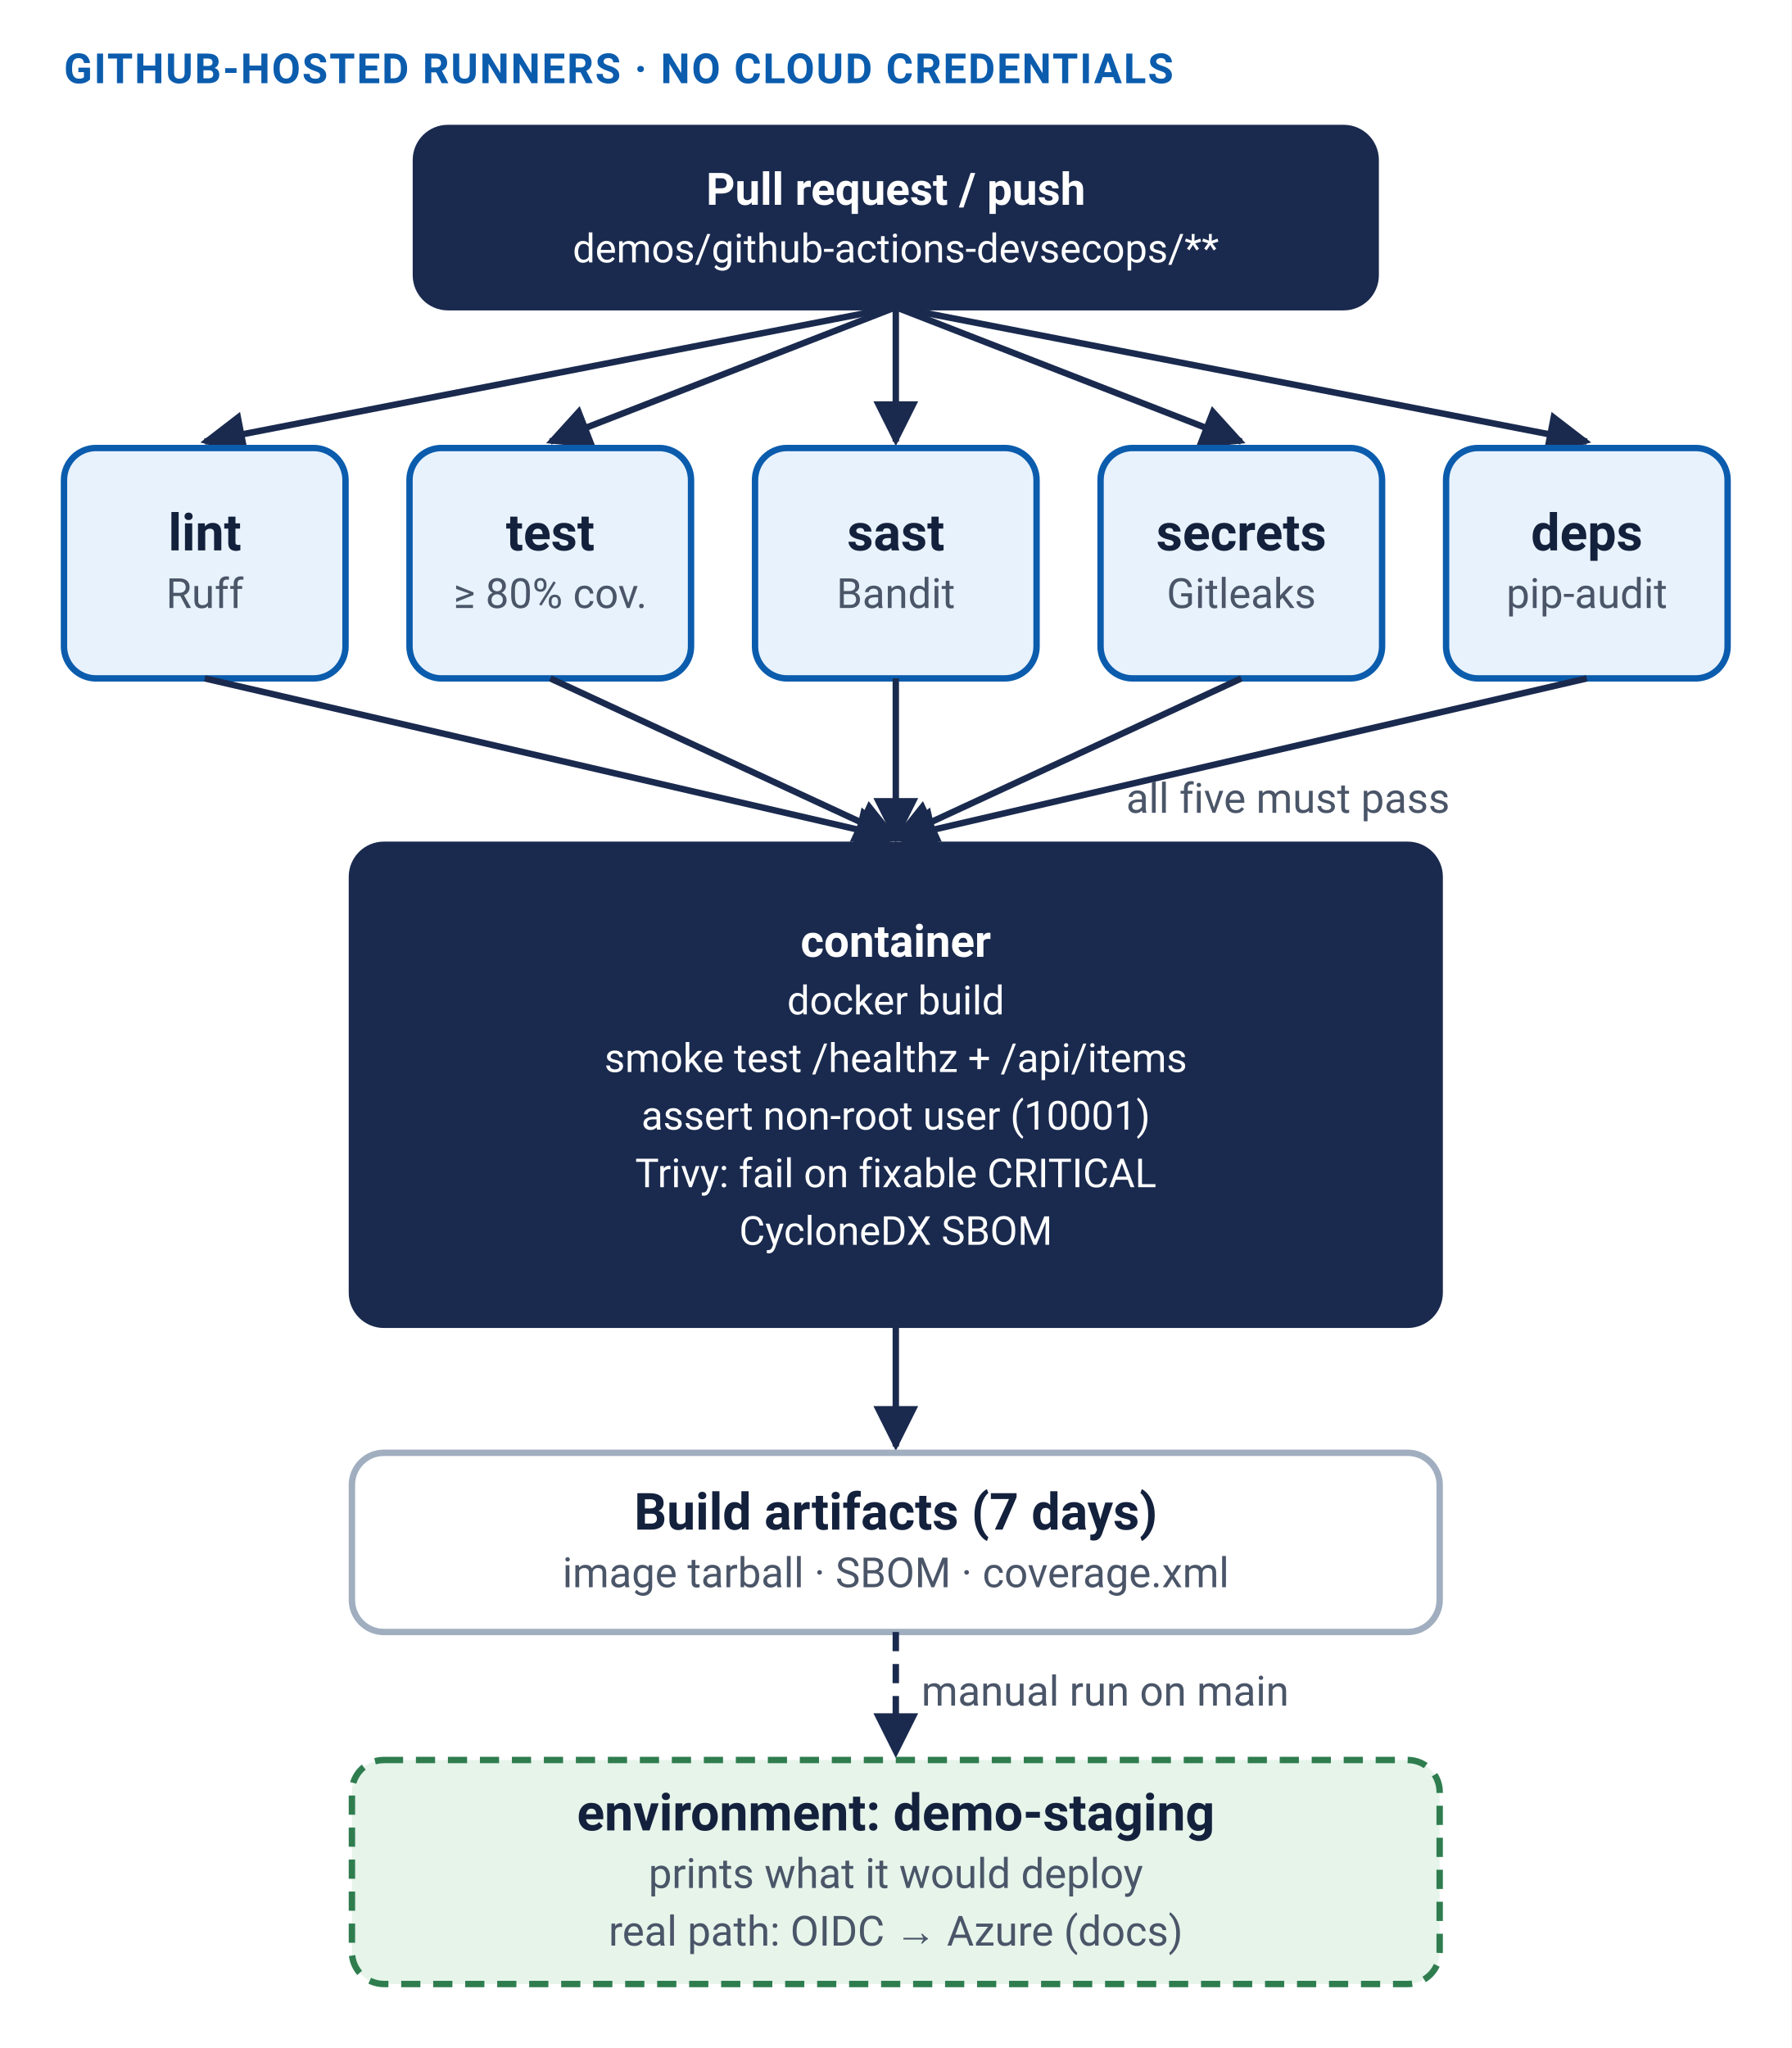
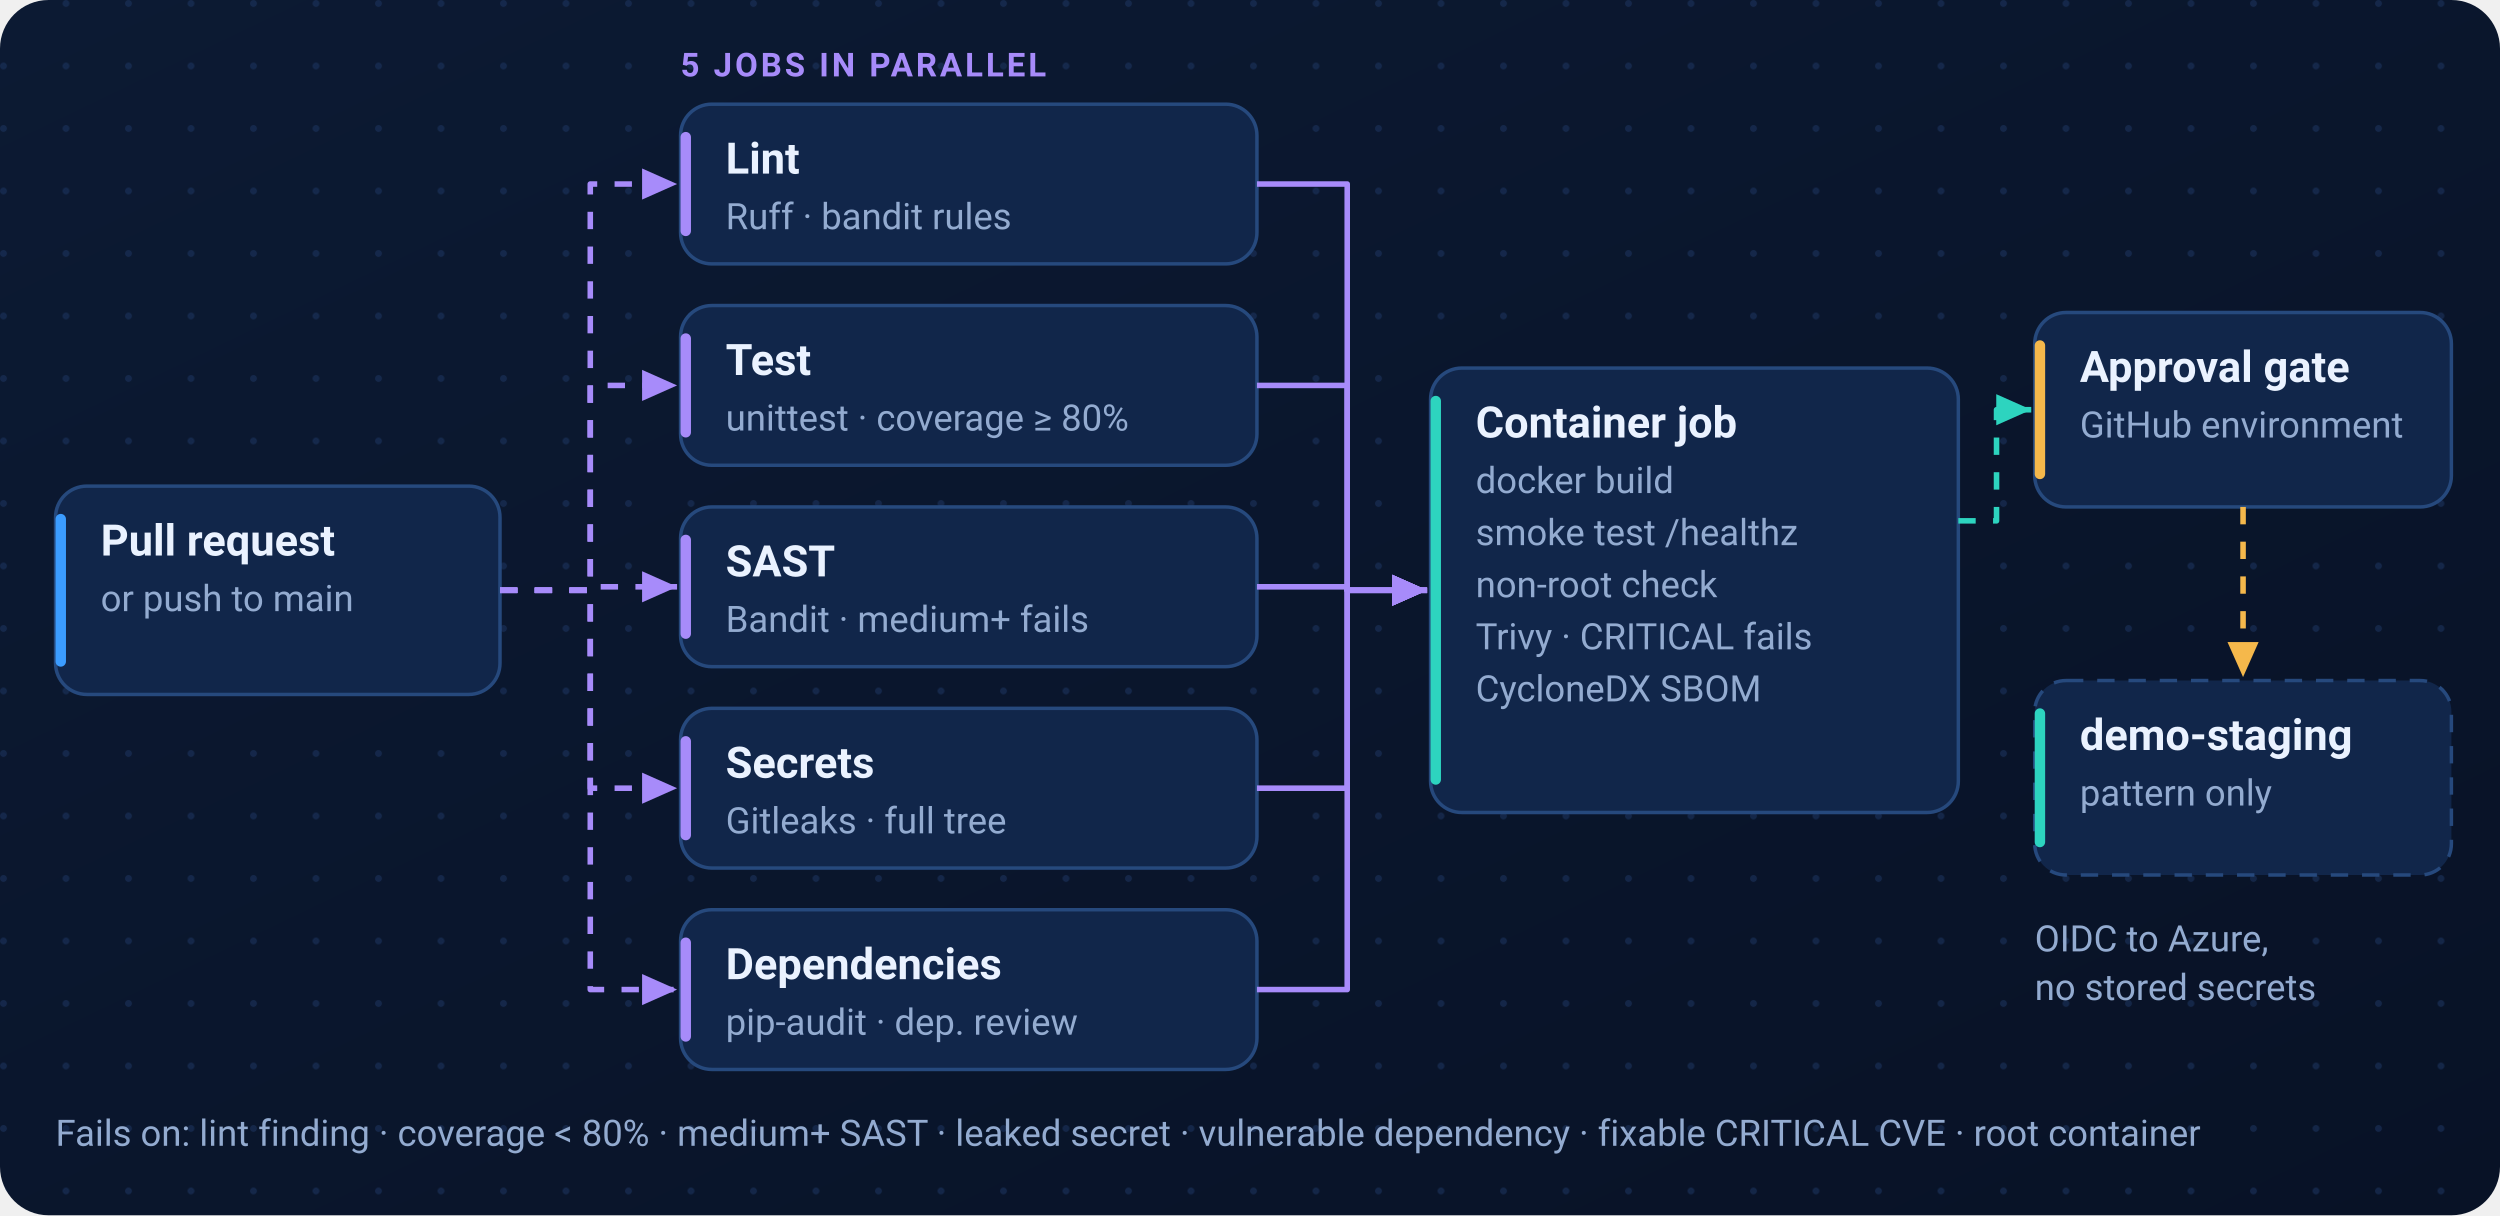
- <svg xmlns="http://www.w3.org/2000/svg" viewBox="0 0 560 640" role="img" aria-labelledby="t d">
-   <style>text{font-family:'Segoe UI',Roboto,'Noto Sans',Arial,sans-serif;fill:#14213D}.t{font-size:16px;font-weight:700}.s{font-size:13px;fill:#4A5568}.w{font-size:14px;font-weight:700;fill:#fff}.h{font-size:13px;font-weight:700;fill:#0B5CAD;letter-spacing:.04em}</style>
+ <svg xmlns="http://www.w3.org/2000/svg" viewBox="0 0 720 350" role="img" aria-labelledby="ttl dsc">
+   <style>svg{font-family:'Segoe UI',system-ui,-apple-system,Roboto,Helvetica,Arial,sans-serif}.n{fill:#11264a;stroke:#26497d}.ln{fill:none;stroke-width:1.6;stroke-linejoin:round}.t{font-size:12.5px;font-weight:600;fill:#eaf2ff}.s{font-size:10.5px;fill:#93abd0}.m{font:10px ui-monospace,'Cascadia Code',Consolas,Menlo,monospace;fill:#93abd0;white-space:pre}.gl{font-size:9.5px;font-weight:700;letter-spacing:.09em}.lbl{font-size:9.5px;font-weight:600}.flow{stroke-dasharray:5 5;animation:f 1.4s linear infinite}@keyframes f{to{stroke-dashoffset:-20}}@media (prefers-reduced-motion:reduce){.flow{animation:none}}</style>
  <defs>
-     <marker id="a" viewBox="0 0 10 10" refX="9" refY="5" markerWidth="7" markerHeight="7" orient="auto-start-reverse">
-       <path d="M0 0L10 5L0 10z" fill="#1A2A4E" />
+     <linearGradient id="bg" x1="0" y1="0" x2="1" y2="1">
+       <stop offset="0" stop-color="#0c1a33" />
+       <stop offset="1" stop-color="#081226" />
+     </linearGradient>
+     <pattern id="dots" width="18" height="18" patternUnits="userSpaceOnUse">
+       <circle cx="1" cy="1" r="1" fill="#1d3560" />
+     </pattern>
+     <marker id="t" viewBox="0 0 10 10" refX="9" refY="5" markerWidth="7" markerHeight="7" orient="auto-start-reverse">
+       <path d="M0,1 L9,5 L0,9 z" fill="#2dd4bf" />
+     </marker>
+     <marker id="w" viewBox="0 0 10 10" refX="9" refY="5" markerWidth="7" markerHeight="7" orient="auto-start-reverse">
+       <path d="M0,1 L9,5 L0,9 z" fill="#f5b84b" />
+     </marker>
+     <marker id="v" viewBox="0 0 10 10" refX="9" refY="5" markerWidth="7" markerHeight="7" orient="auto-start-reverse">
+       <path d="M0,1 L9,5 L0,9 z" fill="#a78bfa" />
    </marker>
  </defs>
-   <rect width="560" height="640" fill="#fff" />
-   <text class="h" x="20" y="26" text-anchor="start">GITHUB-HOSTED RUNNERS · NO CLOUD CREDENTIALS</text>
-   <rect x="130" y="40" width="300" height="56" rx="10" fill="#1A2A4E" stroke="#1A2A4E" stroke-width="2" />
-   <text class="w" x="280.0" y="64.0" text-anchor="middle">Pull request / push</text>
-   <text class="w" style="font-weight:400;font-size:12.5px" x="280.0" y="82.0" text-anchor="middle">demos/github-actions-devsecops/**</text>
-   <line x1="280" y1="96" x2="64" y2="138" stroke="#1A2A4E" stroke-width="2" marker-end="url(#a)" />
-   <rect x="20" y="140" width="88" height="72" rx="10" fill="#E8F2FC" stroke="#0B5CAD" stroke-width="2" />
-   <text class="t" x="64.0" y="172.0" text-anchor="middle">lint</text>
-   <text class="s" x="64.0" y="190.0" text-anchor="middle">Ruff</text>
-   <line x1="64" y1="212" x2="280" y2="262" stroke="#1A2A4E" stroke-width="2" marker-end="url(#a)" />
-   <line x1="280" y1="96" x2="172" y2="138" stroke="#1A2A4E" stroke-width="2" marker-end="url(#a)" />
-   <rect x="128" y="140" width="88" height="72" rx="10" fill="#E8F2FC" stroke="#0B5CAD" stroke-width="2" />
-   <text class="t" x="172.0" y="172.0" text-anchor="middle">test</text>
-   <text class="s" x="172.0" y="190.0" text-anchor="middle">≥ 80% cov.</text>
-   <line x1="172" y1="212" x2="280" y2="262" stroke="#1A2A4E" stroke-width="2" marker-end="url(#a)" />
-   <line x1="280" y1="96" x2="280" y2="138" stroke="#1A2A4E" stroke-width="2" marker-end="url(#a)" />
-   <rect x="236" y="140" width="88" height="72" rx="10" fill="#E8F2FC" stroke="#0B5CAD" stroke-width="2" />
-   <text class="t" x="280.0" y="172.0" text-anchor="middle">sast</text>
-   <text class="s" x="280.0" y="190.0" text-anchor="middle">Bandit</text>
-   <line x1="280" y1="212" x2="280" y2="262" stroke="#1A2A4E" stroke-width="2" marker-end="url(#a)" />
-   <line x1="280" y1="96" x2="388" y2="138" stroke="#1A2A4E" stroke-width="2" marker-end="url(#a)" />
-   <rect x="344" y="140" width="88" height="72" rx="10" fill="#E8F2FC" stroke="#0B5CAD" stroke-width="2" />
-   <text class="t" x="388.0" y="172.0" text-anchor="middle">secrets</text>
-   <text class="s" x="388.0" y="190.0" text-anchor="middle">Gitleaks</text>
-   <line x1="388" y1="212" x2="280" y2="262" stroke="#1A2A4E" stroke-width="2" marker-end="url(#a)" />
-   <line x1="280" y1="96" x2="496" y2="138" stroke="#1A2A4E" stroke-width="2" marker-end="url(#a)" />
-   <rect x="452" y="140" width="88" height="72" rx="10" fill="#E8F2FC" stroke="#0B5CAD" stroke-width="2" />
-   <text class="t" x="496.0" y="172.0" text-anchor="middle">deps</text>
-   <text class="s" x="496.0" y="190.0" text-anchor="middle">pip-audit</text>
-   <line x1="496" y1="212" x2="280" y2="262" stroke="#1A2A4E" stroke-width="2" marker-end="url(#a)" />
-   <text class="s" x="352" y="254" text-anchor="start">all five must pass</text>
-   <rect x="110" y="264" width="340" height="150" rx="10" fill="#1A2A4E" stroke="#1A2A4E" stroke-width="2" />
-   <text class="w" x="280.0" y="299.0" text-anchor="middle">container</text>
-   <text class="w" style="font-weight:400;font-size:12.5px" x="280.0" y="317.0" text-anchor="middle">docker build</text>
-   <text class="w" style="font-weight:400;font-size:12.5px" x="280.0" y="335.0" text-anchor="middle">smoke test /healthz + /api/items</text>
-   <text class="w" style="font-weight:400;font-size:12.5px" x="280.0" y="353.0" text-anchor="middle">assert non-root user (10001)</text>
-   <text class="w" style="font-weight:400;font-size:12.5px" x="280.0" y="371.0" text-anchor="middle">Trivy: fail on fixable CRITICAL</text>
-   <text class="w" style="font-weight:400;font-size:12.5px" x="280.0" y="389.0" text-anchor="middle">CycloneDX SBOM</text>
-   <line x1="280" y1="414" x2="280" y2="452" stroke="#1A2A4E" stroke-width="2" marker-end="url(#a)" />
-   <rect x="110" y="454" width="340" height="56" rx="10" fill="#FFFFFF" stroke="#A0AEC0" stroke-width="2" />
-   <text class="t" x="280.0" y="478.0" text-anchor="middle">Build artifacts (7 days)</text>
-   <text class="s" x="280.0" y="496.0" text-anchor="middle">image tarball · SBOM · coverage.xml</text>
-   <line x1="280" y1="510" x2="280" y2="548" stroke="#1A2A4E" stroke-width="2" marker-end="url(#a)" stroke-dasharray="6 4" />
-   <text class="s" x="288.0" y="533.0">manual run on main</text>
-   <rect x="110" y="550" width="340" height="70" rx="10" fill="#E6F4EA" stroke="#2F7D4F" stroke-width="2" stroke-dasharray="6 4" />
-   <text class="t" x="280.0" y="572.0" text-anchor="middle">environment: demo-staging</text>
-   <text class="s" x="280.0" y="590.0" text-anchor="middle">prints what it would deploy</text>
-   <text class="s" x="280.0" y="608.0" text-anchor="middle">real path: OIDC → Azure (docs)</text>
+   <rect width="720" height="350" rx="14" fill="url(#bg)" />
+   <rect width="720" height="350" rx="14" fill="url(#dots)" opacity=".55" />
+   <g>
+     <rect x="16" y="140" width="128" height="60" rx="9" class="n" />
+     <rect x="16" y="148" width="3" height="44" rx="1.5" fill="#3b9cff" />
+     <text x="29" y="160" class="t">Pull request</text>
+     <text x="29" y="176" class="s">or push to main</text>
+   </g>
+   <g>
+     <rect x="196" y="30" width="166" height="46" rx="9" class="n" />
+     <rect x="196" y="38" width="3" height="30" rx="1.5" fill="#a78bfa" />
+     <text x="209" y="50" class="t">Lint</text>
+     <text x="209" y="66" class="s">Ruff · bandit rules</text>
+   </g>
+   <path d="M144,170 L170,170 L170,53 L195,53" stroke="#a78bfa" class="ln flow" marker-end="url(#v)" />
+   <path d="M362,53 L388,53 L388,170 L411,170" stroke="#a78bfa" class="ln" marker-end="url(#v)" />
+   <g>
+     <rect x="196" y="88" width="166" height="46" rx="9" class="n" />
+     <rect x="196" y="96" width="3" height="30" rx="1.5" fill="#a78bfa" />
+     <text x="209" y="108" class="t">Test</text>
+     <text x="209" y="124" class="s">unittest · coverage ≥ 80%</text>
+   </g>
+   <path d="M144,170 L170,170 L170,111 L195,111" stroke="#a78bfa" class="ln flow" marker-end="url(#v)" />
+   <path d="M362,111 L388,111 L388,170 L411,170" stroke="#a78bfa" class="ln" marker-end="url(#v)" />
+   <g>
+     <rect x="196" y="146" width="166" height="46" rx="9" class="n" />
+     <rect x="196" y="154" width="3" height="30" rx="1.5" fill="#a78bfa" />
+     <text x="209" y="166" class="t">SAST</text>
+     <text x="209" y="182" class="s">Bandit · medium+ fails</text>
+   </g>
+   <path d="M144,170 L170,170 L170,169 L195,169" stroke="#a78bfa" class="ln flow" marker-end="url(#v)" />
+   <path d="M362,169 L388,169 L388,170 L411,170" stroke="#a78bfa" class="ln" marker-end="url(#v)" />
+   <g>
+     <rect x="196" y="204" width="166" height="46" rx="9" class="n" />
+     <rect x="196" y="212" width="3" height="30" rx="1.5" fill="#a78bfa" />
+     <text x="209" y="224" class="t">Secrets</text>
+     <text x="209" y="240" class="s">Gitleaks · full tree</text>
+   </g>
+   <path d="M144,170 L170,170 L170,227 L195,227" stroke="#a78bfa" class="ln flow" marker-end="url(#v)" />
+   <path d="M362,227 L388,227 L388,170 L411,170" stroke="#a78bfa" class="ln" marker-end="url(#v)" />
+   <g>
+     <rect x="196" y="262" width="166" height="46" rx="9" class="n" />
+     <rect x="196" y="270" width="3" height="30" rx="1.5" fill="#a78bfa" />
+     <text x="209" y="282" class="t">Dependencies</text>
+     <text x="209" y="298" class="s">pip-audit · dep. review</text>
+   </g>
+   <path d="M144,170 L170,170 L170,285 L195,285" stroke="#a78bfa" class="ln flow" marker-end="url(#v)" />
+   <path d="M362,285 L388,285 L388,170 L411,170" stroke="#a78bfa" class="ln" marker-end="url(#v)" />
+   <text x="196" y="22" class="gl" fill="#a78bfa" text-anchor="start">5 JOBS IN PARALLEL</text>
+   <g>
+     <rect x="412" y="106" width="152" height="128" rx="9" class="n" />
+     <rect x="412" y="114" width="3" height="112" rx="1.5" fill="#2dd4bf" />
+     <text x="425" y="126" class="t">Container job</text>
+     <text x="425" y="142" class="s">docker build</text>
+     <text x="425" y="157" class="s">smoke test /healthz</text>
+     <text x="425" y="172" class="s">non-root check</text>
+     <text x="425" y="187" class="s">Trivy · CRITICAL fails</text>
+     <text x="425" y="202" class="s">CycloneDX SBOM</text>
+   </g>
+   <g>
+     <rect x="586" y="90" width="120" height="56" rx="9" class="n" />
+     <rect x="586" y="98" width="3" height="40" rx="1.5" fill="#f5b84b" />
+     <text x="599" y="110" class="t">Approval gate</text>
+     <text x="599" y="126" class="s">GitHub environment</text>
+   </g>
+   <g>
+     <rect x="586" y="196" width="120" height="56" rx="9" class="n" stroke-dasharray="5 4" />
+     <rect x="586" y="204" width="3" height="40" rx="1.5" fill="#2dd4bf" />
+     <text x="599" y="216" class="t">demo-staging</text>
+     <text x="599" y="232" class="s">pattern only</text>
+   </g>
+   <path d="M564,150 L575,150 L575,118 L585,118" stroke="#2dd4bf" class="ln flow" marker-end="url(#t)" />
+   <path d="M646,146 L646,195" stroke="#f5b84b" class="ln flow" marker-end="url(#w)" />
+   <text x="586" y="274" class="s" text-anchor="start">OIDC to Azure,</text>
+   <text x="586" y="288" class="s" text-anchor="start">no stored secrets</text>
+   <text x="16" y="330" class="s" text-anchor="start">Fails on: lint finding · coverage &lt; 80% · medium+ SAST · leaked secret · vulnerable dependency · fixable CRITICAL CVE · root container</text>
</svg>
